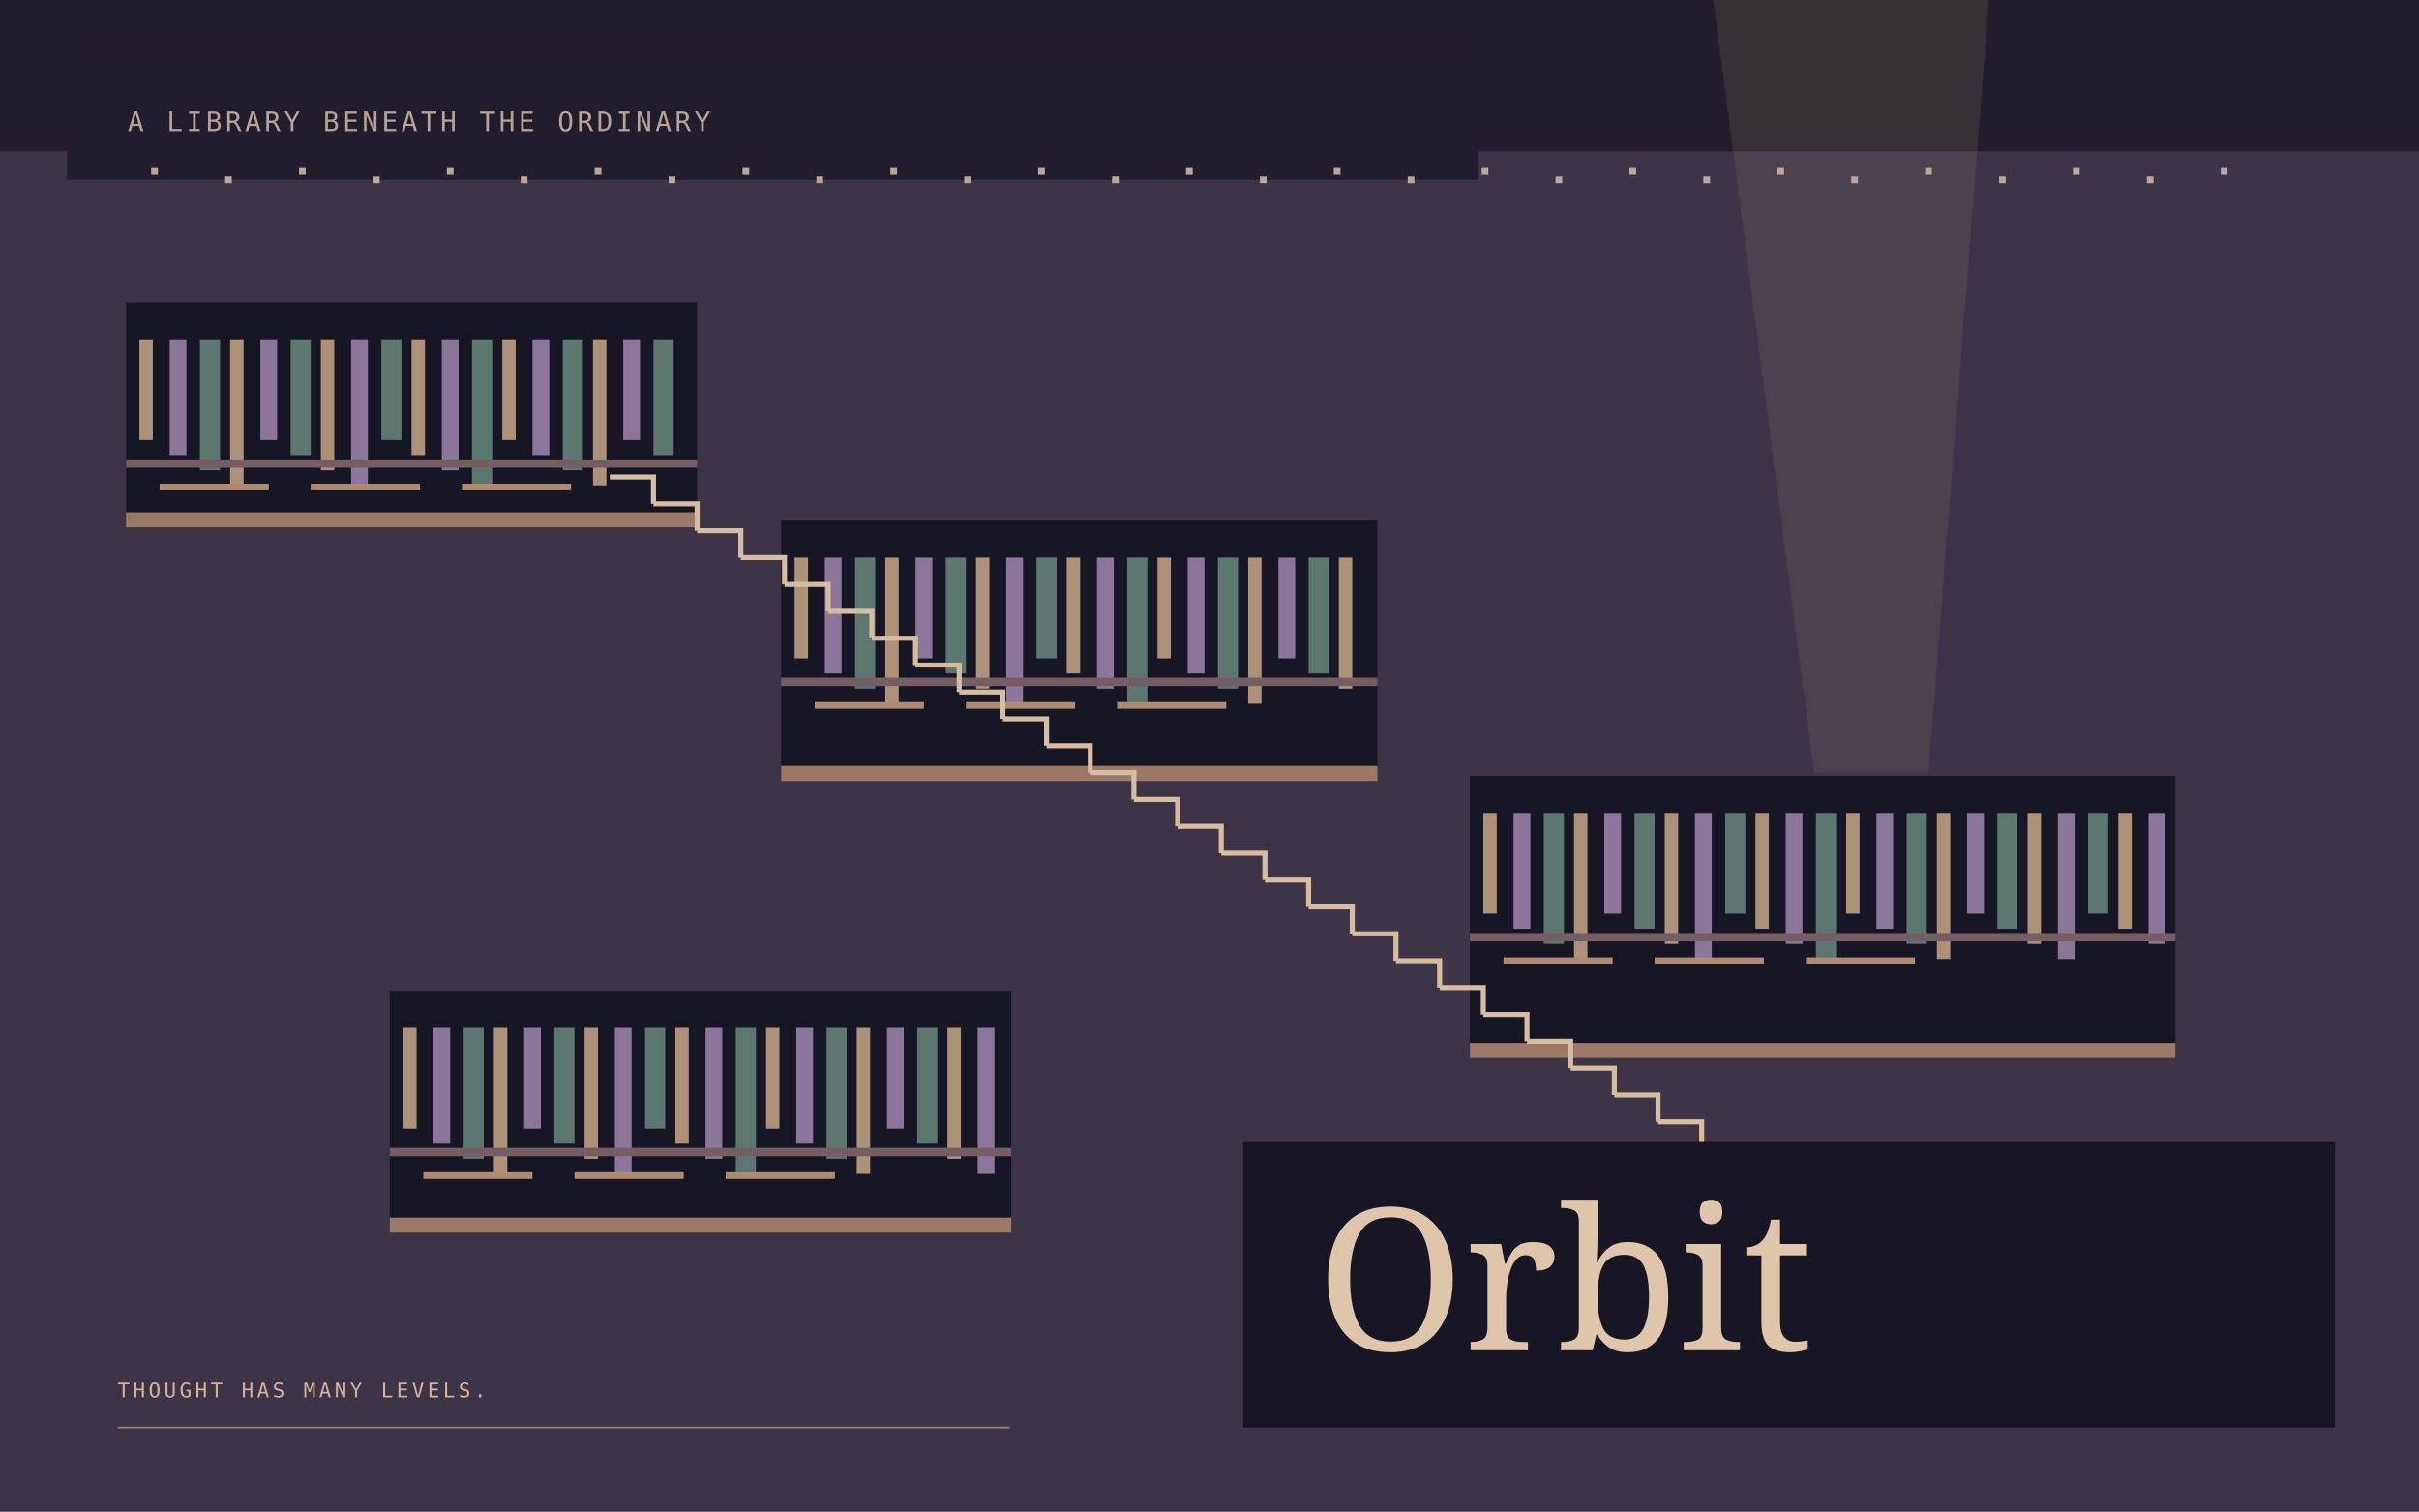
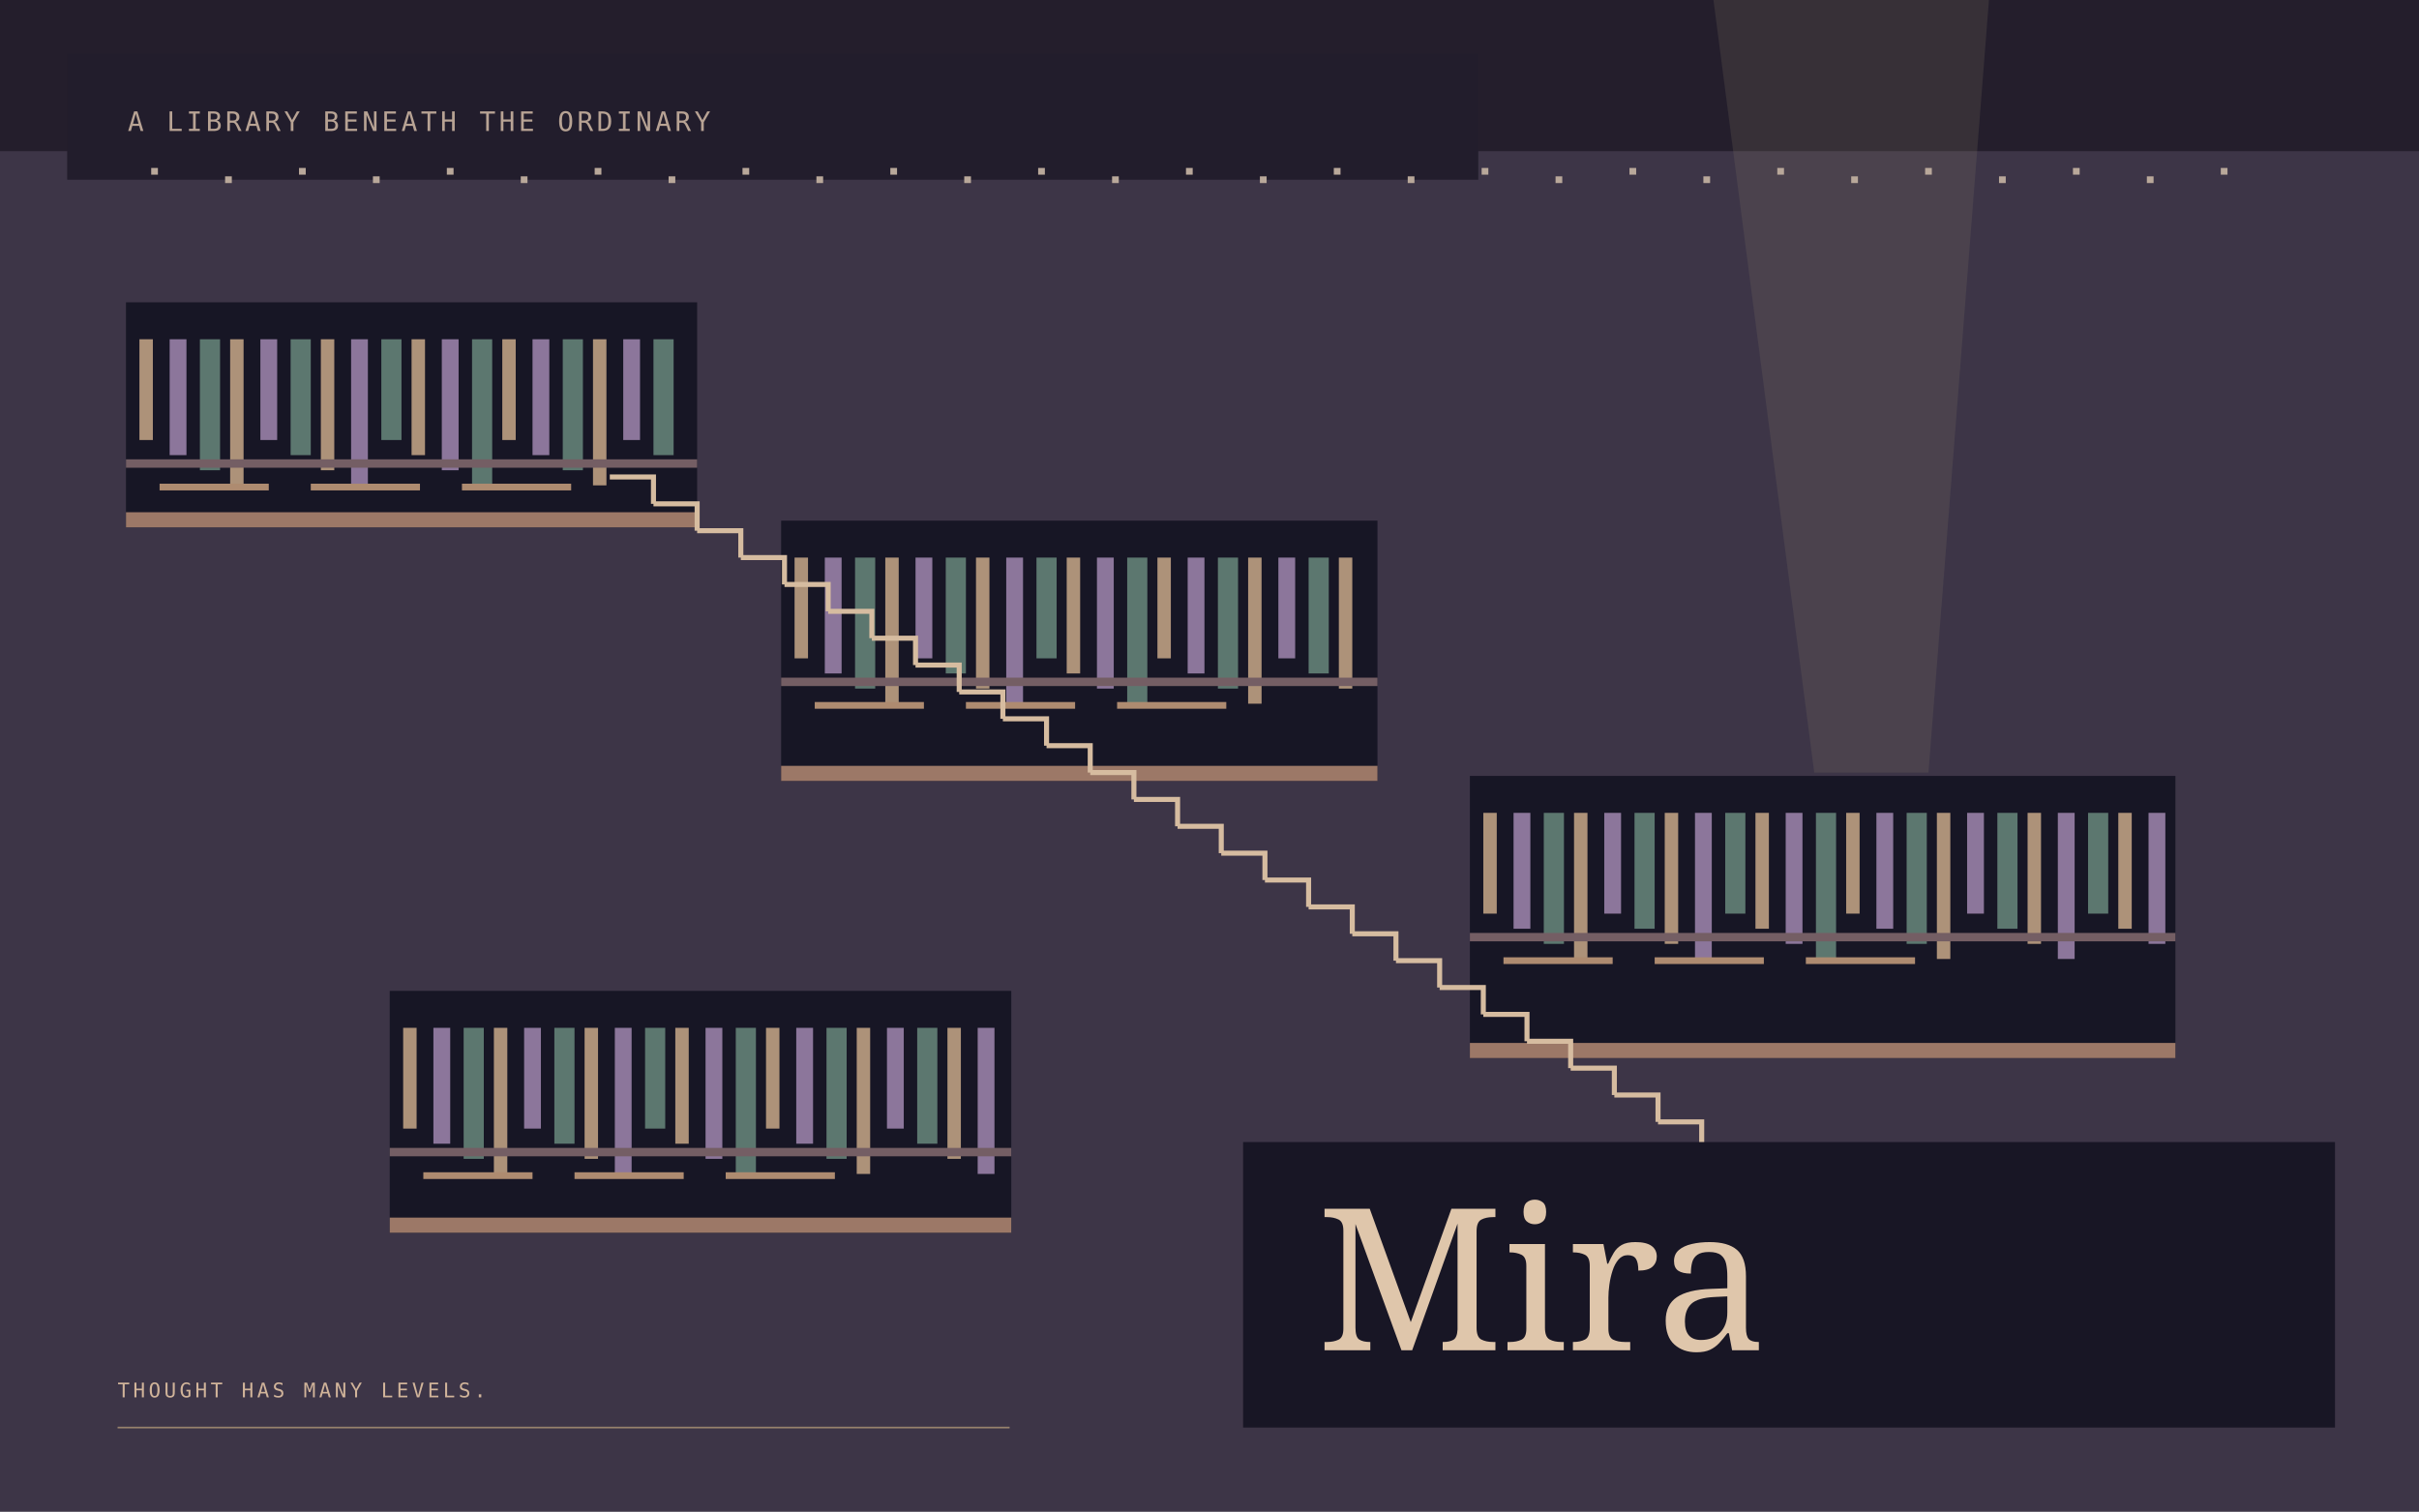
<svg xmlns="http://www.w3.org/2000/svg" width="1440" height="900" viewBox="0 0 1440 900" role="img" aria-label="Staggered book-lined rooms and a descending staircase are excavated from layers of plum-colored rock.">
  <defs />
  <rect x="0" y="0" width="1440" height="900" fill="#241e2c" />
  <polygon points="0,90 1440,90 1440,900 0,900" fill="#3d3547" stroke="none" />
  <path d="M0 120Q360 80720 135T1440 110" fill="none" stroke="#66515d" opacity=".4" />
  <path d="M0 145Q360 108720 160T1440 136" fill="none" stroke="#66515d" opacity=".4" />
  <path d="M0 170Q360 136720 185T1440 162" fill="none" stroke="#66515d" opacity=".4" />
  <path d="M0 195Q360 164720 210T1440 188" fill="none" stroke="#66515d" opacity=".4" />
  <path d="M0 220Q360 192720 235T1440 214" fill="none" stroke="#66515d" opacity=".4" />
  <path d="M0 245Q360 220720 260T1440 240" fill="none" stroke="#66515d" opacity=".4" />
  <path d="M0 270Q360 248720 285T1440 266" fill="none" stroke="#66515d" opacity=".4" />
  <path d="M0 295Q360 276720 310T1440 292" fill="none" stroke="#66515d" opacity=".4" />
  <path d="M0 320Q360 304720 335T1440 318" fill="none" stroke="#66515d" opacity=".4" />
  <path d="M0 345Q360 332720 360T1440 344" fill="none" stroke="#66515d" opacity=".4" />
  <path d="M0 370Q360 360720 385T1440 370" fill="none" stroke="#66515d" opacity=".4" />
  <path d="M0 395Q360 388720 410T1440 396" fill="none" stroke="#66515d" opacity=".4" />
  <path d="M0 420Q360 416720 435T1440 422" fill="none" stroke="#66515d" opacity=".4" />
  <path d="M0 445Q360 444720 460T1440 448" fill="none" stroke="#66515d" opacity=".4" />
  <path d="M0 470Q360 472720 485T1440 474" fill="none" stroke="#66515d" opacity=".4" />
  <path d="M0 495Q360 500720 510T1440 500" fill="none" stroke="#66515d" opacity=".4" />
  <path d="M0 520Q360 528720 535T1440 526" fill="none" stroke="#66515d" opacity=".4" />
  <path d="M0 545Q360 556720 560T1440 552" fill="none" stroke="#66515d" opacity=".4" />
  <path d="M0 570Q360 584720 585T1440 578" fill="none" stroke="#66515d" opacity=".4" />
  <path d="M0 595Q360 612720 610T1440 604" fill="none" stroke="#66515d" opacity=".4" />
  <path d="M0 620Q360 640720 635T1440 630" fill="none" stroke="#66515d" opacity=".4" />
  <path d="M0 645Q360 668720 660T1440 656" fill="none" stroke="#66515d" opacity=".4" />
  <path d="M0 670Q360 696720 685T1440 682" fill="none" stroke="#66515d" opacity=".4" />
  <path d="M0 695Q360 724720 710T1440 708" fill="none" stroke="#66515d" opacity=".4" />
  <path d="M0 720Q360 752720 735T1440 734" fill="none" stroke="#66515d" opacity=".4" />
  <path d="M0 745Q360 780720 760T1440 760" fill="none" stroke="#66515d" opacity=".4" />
  <path d="M0 770Q360 808720 785T1440 786" fill="none" stroke="#66515d" opacity=".4" />
  <path d="M0 795Q360 836720 810T1440 812" fill="none" stroke="#66515d" opacity=".4" />
  <path d="M0 820Q360 864720 835T1440 838" fill="none" stroke="#66515d" opacity=".4" />
  <path d="M0 845Q360 892720 860T1440 864" fill="none" stroke="#66515d" opacity=".4" />
  <path d="M0 870Q360 920720 885T1440 890" fill="none" stroke="#66515d" opacity=".4" />
  <path d="M0 895Q360 948720 910T1440 916" fill="none" stroke="#66515d" opacity=".4" />
  <rect x="75" y="180" width="340" height="134" fill="#171625" />
  <rect x="75" y="305" width="340" height="9" fill="#9c7867" />
  <rect x="83" y="202" width="8" height="60" fill="#ad9279" />
  <rect x="101" y="202" width="10" height="69" fill="#8c769b" />
  <rect x="119" y="202" width="12" height="78" fill="#5c776f" />
  <rect x="137" y="202" width="8" height="87" fill="#ad9279" />
  <rect x="155" y="202" width="10" height="60" fill="#8c769b" />
  <rect x="173" y="202" width="12" height="69" fill="#5c776f" />
  <rect x="191" y="202" width="8" height="78" fill="#ad9279" />
  <rect x="209" y="202" width="10" height="87" fill="#8c769b" />
  <rect x="227" y="202" width="12" height="60" fill="#5c776f" />
  <rect x="245" y="202" width="8" height="69" fill="#ad9279" />
  <rect x="263" y="202" width="10" height="78" fill="#8c769b" />
  <rect x="281" y="202" width="12" height="87" fill="#5c776f" />
  <rect x="299" y="202" width="8" height="60" fill="#ad9279" />
  <rect x="317" y="202" width="10" height="69" fill="#8c769b" />
  <rect x="335" y="202" width="12" height="78" fill="#5c776f" />
  <rect x="353" y="202" width="8" height="87" fill="#ad9279" />
  <rect x="371" y="202" width="10" height="60" fill="#8c769b" />
  <rect x="389" y="202" width="12" height="69" fill="#5c776f" />
  <line x1="75" y1="276" x2="415" y2="276" stroke="#745e64" stroke-width="5" />
  <rect x="95" y="288" width="65" height="4" fill="#ae8b70" />
  <rect x="185" y="288" width="65" height="4" fill="#ae8b70" />
  <rect x="275" y="288" width="65" height="4" fill="#ae8b70" />
  <rect x="465" y="310" width="355" height="155" fill="#171625" />
  <rect x="465" y="456" width="355" height="9" fill="#9c7867" />
  <rect x="473" y="332" width="8" height="60" fill="#ad9279" />
  <rect x="491" y="332" width="10" height="69" fill="#8c769b" />
  <rect x="509" y="332" width="12" height="78" fill="#5c776f" />
  <rect x="527" y="332" width="8" height="87" fill="#ad9279" />
  <rect x="545" y="332" width="10" height="60" fill="#8c769b" />
  <rect x="563" y="332" width="12" height="69" fill="#5c776f" />
  <rect x="581" y="332" width="8" height="78" fill="#ad9279" />
  <rect x="599" y="332" width="10" height="87" fill="#8c769b" />
  <rect x="617" y="332" width="12" height="60" fill="#5c776f" />
  <rect x="635" y="332" width="8" height="69" fill="#ad9279" />
  <rect x="653" y="332" width="10" height="78" fill="#8c769b" />
  <rect x="671" y="332" width="12" height="87" fill="#5c776f" />
  <rect x="689" y="332" width="8" height="60" fill="#ad9279" />
  <rect x="707" y="332" width="10" height="69" fill="#8c769b" />
  <rect x="725" y="332" width="12" height="78" fill="#5c776f" />
  <rect x="743" y="332" width="8" height="87" fill="#ad9279" />
  <rect x="761" y="332" width="10" height="60" fill="#8c769b" />
  <rect x="779" y="332" width="12" height="69" fill="#5c776f" />
  <rect x="797" y="332" width="8" height="78" fill="#ad9279" />
  <line x1="465" y1="406" x2="820" y2="406" stroke="#745e64" stroke-width="5" />
  <rect x="485" y="418" width="65" height="4" fill="#ae8b70" />
  <rect x="575" y="418" width="65" height="4" fill="#ae8b70" />
  <rect x="665" y="418" width="65" height="4" fill="#ae8b70" />
  <rect x="875" y="462" width="420" height="168" fill="#171625" />
  <rect x="875" y="621" width="420" height="9" fill="#9c7867" />
  <rect x="883" y="484" width="8" height="60" fill="#ad9279" />
  <rect x="901" y="484" width="10" height="69" fill="#8c769b" />
  <rect x="919" y="484" width="12" height="78" fill="#5c776f" />
  <rect x="937" y="484" width="8" height="87" fill="#ad9279" />
  <rect x="955" y="484" width="10" height="60" fill="#8c769b" />
  <rect x="973" y="484" width="12" height="69" fill="#5c776f" />
  <rect x="991" y="484" width="8" height="78" fill="#ad9279" />
  <rect x="1009" y="484" width="10" height="87" fill="#8c769b" />
  <rect x="1027" y="484" width="12" height="60" fill="#5c776f" />
  <rect x="1045" y="484" width="8" height="69" fill="#ad9279" />
  <rect x="1063" y="484" width="10" height="78" fill="#8c769b" />
  <rect x="1081" y="484" width="12" height="87" fill="#5c776f" />
  <rect x="1099" y="484" width="8" height="60" fill="#ad9279" />
  <rect x="1117" y="484" width="10" height="69" fill="#8c769b" />
  <rect x="1135" y="484" width="12" height="78" fill="#5c776f" />
  <rect x="1153" y="484" width="8" height="87" fill="#ad9279" />
  <rect x="1171" y="484" width="10" height="60" fill="#8c769b" />
  <rect x="1189" y="484" width="12" height="69" fill="#5c776f" />
  <rect x="1207" y="484" width="8" height="78" fill="#ad9279" />
  <rect x="1225" y="484" width="10" height="87" fill="#8c769b" />
  <rect x="1243" y="484" width="12" height="60" fill="#5c776f" />
  <rect x="1261" y="484" width="8" height="69" fill="#ad9279" />
  <rect x="1279" y="484" width="10" height="78" fill="#8c769b" />
  <line x1="875" y1="558" x2="1295" y2="558" stroke="#745e64" stroke-width="5" />
  <rect x="895" y="570" width="65" height="4" fill="#ae8b70" />
  <rect x="985" y="570" width="65" height="4" fill="#ae8b70" />
  <rect x="1075" y="570" width="65" height="4" fill="#ae8b70" />
  <rect x="232" y="590" width="370" height="144" fill="#171625" />
  <rect x="232" y="725" width="370" height="9" fill="#9c7867" />
  <rect x="240" y="612" width="8" height="60" fill="#ad9279" />
  <rect x="258" y="612" width="10" height="69" fill="#8c769b" />
  <rect x="276" y="612" width="12" height="78" fill="#5c776f" />
  <rect x="294" y="612" width="8" height="87" fill="#ad9279" />
  <rect x="312" y="612" width="10" height="60" fill="#8c769b" />
  <rect x="330" y="612" width="12" height="69" fill="#5c776f" />
  <rect x="348" y="612" width="8" height="78" fill="#ad9279" />
  <rect x="366" y="612" width="10" height="87" fill="#8c769b" />
  <rect x="384" y="612" width="12" height="60" fill="#5c776f" />
  <rect x="402" y="612" width="8" height="69" fill="#ad9279" />
  <rect x="420" y="612" width="10" height="78" fill="#8c769b" />
  <rect x="438" y="612" width="12" height="87" fill="#5c776f" />
  <rect x="456" y="612" width="8" height="60" fill="#ad9279" />
  <rect x="474" y="612" width="10" height="69" fill="#8c769b" />
  <rect x="492" y="612" width="12" height="78" fill="#5c776f" />
  <rect x="510" y="612" width="8" height="87" fill="#ad9279" />
  <rect x="528" y="612" width="10" height="60" fill="#8c769b" />
  <rect x="546" y="612" width="12" height="69" fill="#5c776f" />
  <rect x="564" y="612" width="8" height="78" fill="#ad9279" />
  <rect x="582" y="612" width="10" height="87" fill="#8c769b" />
  <line x1="232" y1="686" x2="602" y2="686" stroke="#745e64" stroke-width="5" />
  <rect x="252" y="698" width="65" height="4" fill="#ae8b70" />
  <rect x="342" y="698" width="65" height="4" fill="#ae8b70" />
  <rect x="432" y="698" width="65" height="4" fill="#ae8b70" />
  <path d="M363 284h26v16" fill="none" stroke="#d6bca0" stroke-width="3" />
  <path d="M389 300h26v16" fill="none" stroke="#d6bca0" stroke-width="3" />
  <path d="M415 316h26v16" fill="none" stroke="#d6bca0" stroke-width="3" />
  <path d="M441 332h26v16" fill="none" stroke="#d6bca0" stroke-width="3" />
  <path d="M467 348h26v16" fill="none" stroke="#d6bca0" stroke-width="3" />
  <path d="M493 364h26v16" fill="none" stroke="#d6bca0" stroke-width="3" />
  <path d="M519 380h26v16" fill="none" stroke="#d6bca0" stroke-width="3" />
  <path d="M545 396h26v16" fill="none" stroke="#d6bca0" stroke-width="3" />
  <path d="M571 412h26v16" fill="none" stroke="#d6bca0" stroke-width="3" />
  <path d="M597 428h26v16" fill="none" stroke="#d6bca0" stroke-width="3" />
  <path d="M623 444h26v16" fill="none" stroke="#d6bca0" stroke-width="3" />
  <path d="M649 460h26v16" fill="none" stroke="#d6bca0" stroke-width="3" />
  <path d="M675 476h26v16" fill="none" stroke="#d6bca0" stroke-width="3" />
  <path d="M701 492h26v16" fill="none" stroke="#d6bca0" stroke-width="3" />
  <path d="M727 508h26v16" fill="none" stroke="#d6bca0" stroke-width="3" />
  <path d="M753 524h26v16" fill="none" stroke="#d6bca0" stroke-width="3" />
  <path d="M779 540h26v16" fill="none" stroke="#d6bca0" stroke-width="3" />
  <path d="M805 556h26v16" fill="none" stroke="#d6bca0" stroke-width="3" />
  <path d="M831 572h26v16" fill="none" stroke="#d6bca0" stroke-width="3" />
  <path d="M857 588h26v16" fill="none" stroke="#d6bca0" stroke-width="3" />
  <path d="M883 604h26v16" fill="none" stroke="#d6bca0" stroke-width="3" />
  <path d="M909 620h26v16" fill="none" stroke="#d6bca0" stroke-width="3" />
  <path d="M935 636h26v16" fill="none" stroke="#d6bca0" stroke-width="3" />
  <path d="M961 652h26v16" fill="none" stroke="#d6bca0" stroke-width="3" />
  <path d="M987 668h26v16" fill="none" stroke="#d6bca0" stroke-width="3" />
  <path d="M1013 684h26v16" fill="none" stroke="#d6bca0" stroke-width="3" />
  <path d="M1039 700h26v16" fill="none" stroke="#d6bca0" stroke-width="3" />
  <polygon points="1020,0 1184,0 1148,460 1080,460" fill="#807866" stroke="none" opacity=".2" />
  <rect x="40" y="32" width="840" height="75" fill="#221d2c" />
  <text x="76" y="78" font-family="Arial,Helvetica,sans-serif" font-size="16" fill="#b8a394" style="font-family:Menlo,Consolas,monospace" letter-spacing="2">A LIBRARY BENEATH THE ORDINARY</text>
  <rect x="740" y="680" width="650" height="170" fill="#181625" />
-   <text x="784" y="804" font-family="Arial,Helvetica,sans-serif" font-size="118" fill="#dfc6ab" font-family-override="Georgia" style="font-family:Georgia,serif">Orbit</text>
+   <text x="784" y="804" font-family="Arial,Helvetica,sans-serif" font-size="118" fill="#dfc6ab" font-family-override="Georgia" style="font-family:Georgia,serif">Mira</text>
  <line x1="70" y1="850" x2="601" y2="850" stroke="#97826c" />
  <text x="70" y="832" font-family="Arial,Helvetica,sans-serif" font-size="12" fill="#d1b49a" style="font-family:Menlo,Consolas,monospace" letter-spacing="2">THOUGHT HAS MANY LEVELS.</text>
  <rect x="90" y="100" width="4" height="4" fill="#b9a89a" />
  <rect x="134" y="105" width="4" height="4" fill="#b9a89a" />
  <rect x="178" y="100" width="4" height="4" fill="#b9a89a" />
  <rect x="222" y="105" width="4" height="4" fill="#b9a89a" />
  <rect x="266" y="100" width="4" height="4" fill="#b9a89a" />
  <rect x="310" y="105" width="4" height="4" fill="#b9a89a" />
  <rect x="354" y="100" width="4" height="4" fill="#b9a89a" />
  <rect x="398" y="105" width="4" height="4" fill="#b9a89a" />
  <rect x="442" y="100" width="4" height="4" fill="#b9a89a" />
  <rect x="486" y="105" width="4" height="4" fill="#b9a89a" />
  <rect x="530" y="100" width="4" height="4" fill="#b9a89a" />
  <rect x="574" y="105" width="4" height="4" fill="#b9a89a" />
  <rect x="618" y="100" width="4" height="4" fill="#b9a89a" />
  <rect x="662" y="105" width="4" height="4" fill="#b9a89a" />
  <rect x="706" y="100" width="4" height="4" fill="#b9a89a" />
  <rect x="750" y="105" width="4" height="4" fill="#b9a89a" />
  <rect x="794" y="100" width="4" height="4" fill="#b9a89a" />
  <rect x="838" y="105" width="4" height="4" fill="#b9a89a" />
  <rect x="882" y="100" width="4" height="4" fill="#b9a89a" />
  <rect x="926" y="105" width="4" height="4" fill="#b9a89a" />
  <rect x="970" y="100" width="4" height="4" fill="#b9a89a" />
  <rect x="1014" y="105" width="4" height="4" fill="#b9a89a" />
  <rect x="1058" y="100" width="4" height="4" fill="#b9a89a" />
  <rect x="1102" y="105" width="4" height="4" fill="#b9a89a" />
  <rect x="1146" y="100" width="4" height="4" fill="#b9a89a" />
  <rect x="1190" y="105" width="4" height="4" fill="#b9a89a" />
  <rect x="1234" y="100" width="4" height="4" fill="#b9a89a" />
  <rect x="1278" y="105" width="4" height="4" fill="#b9a89a" />
  <rect x="1322" y="100" width="4" height="4" fill="#b9a89a" />
</svg>
